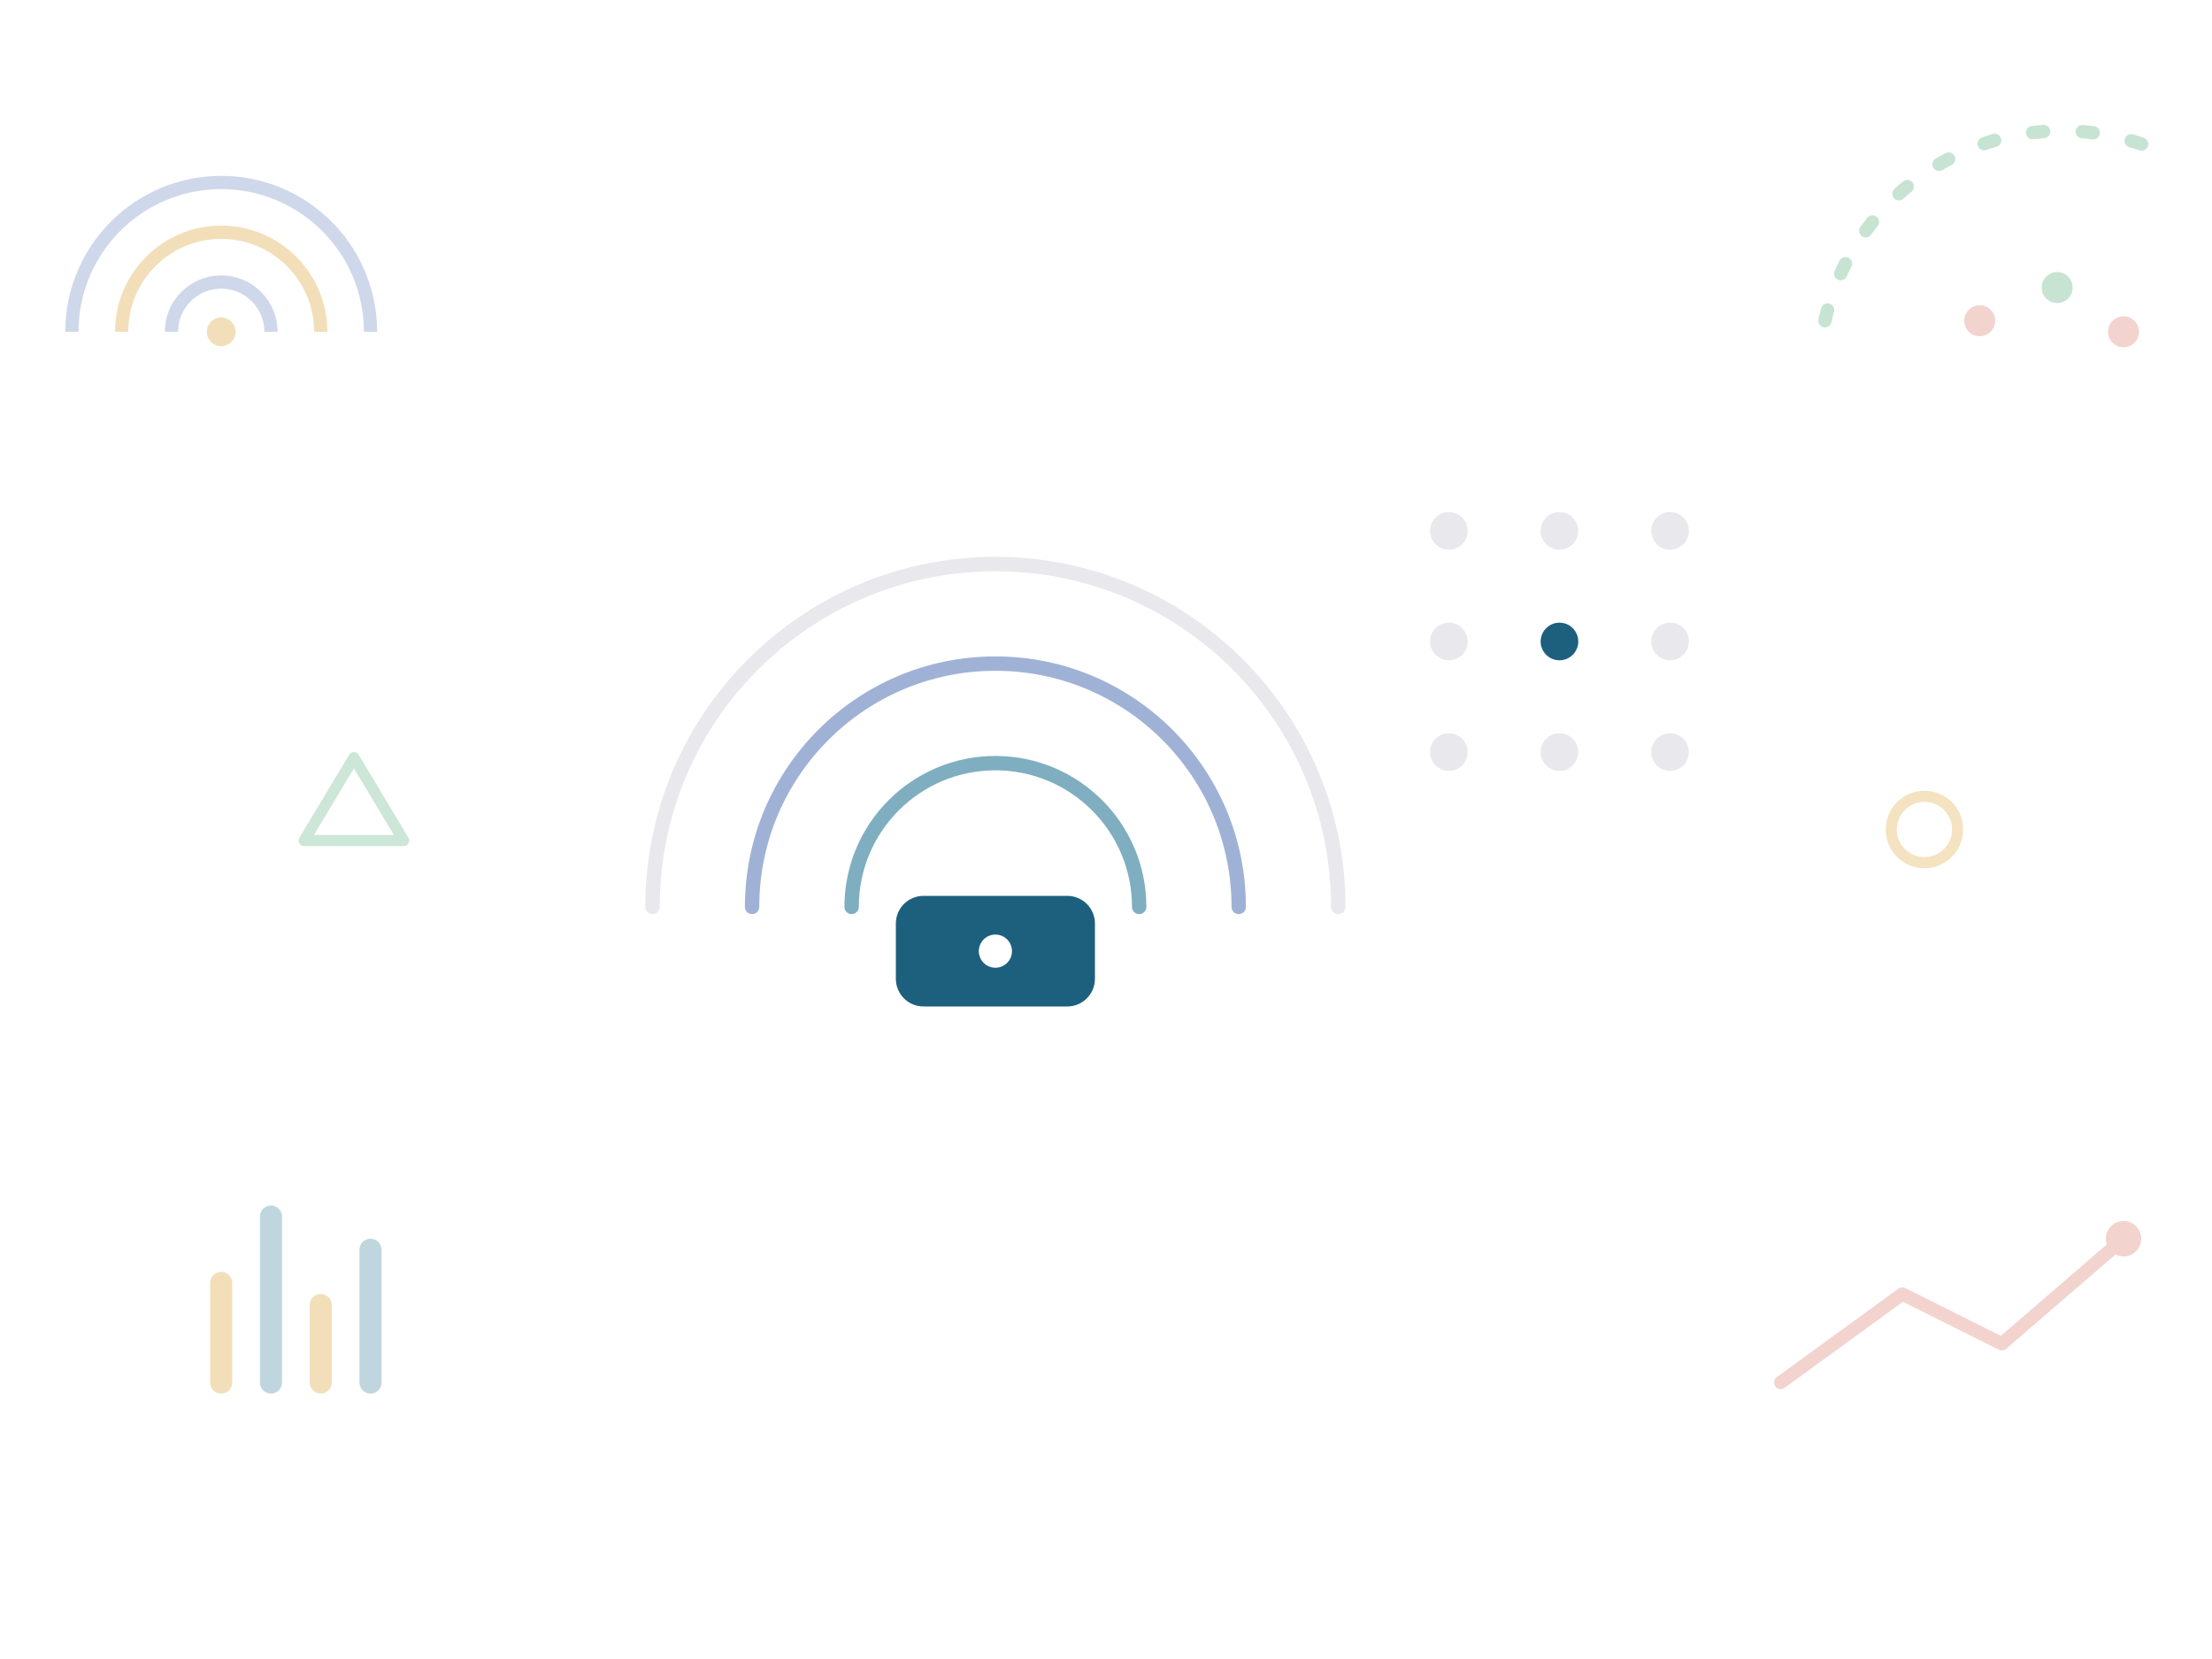
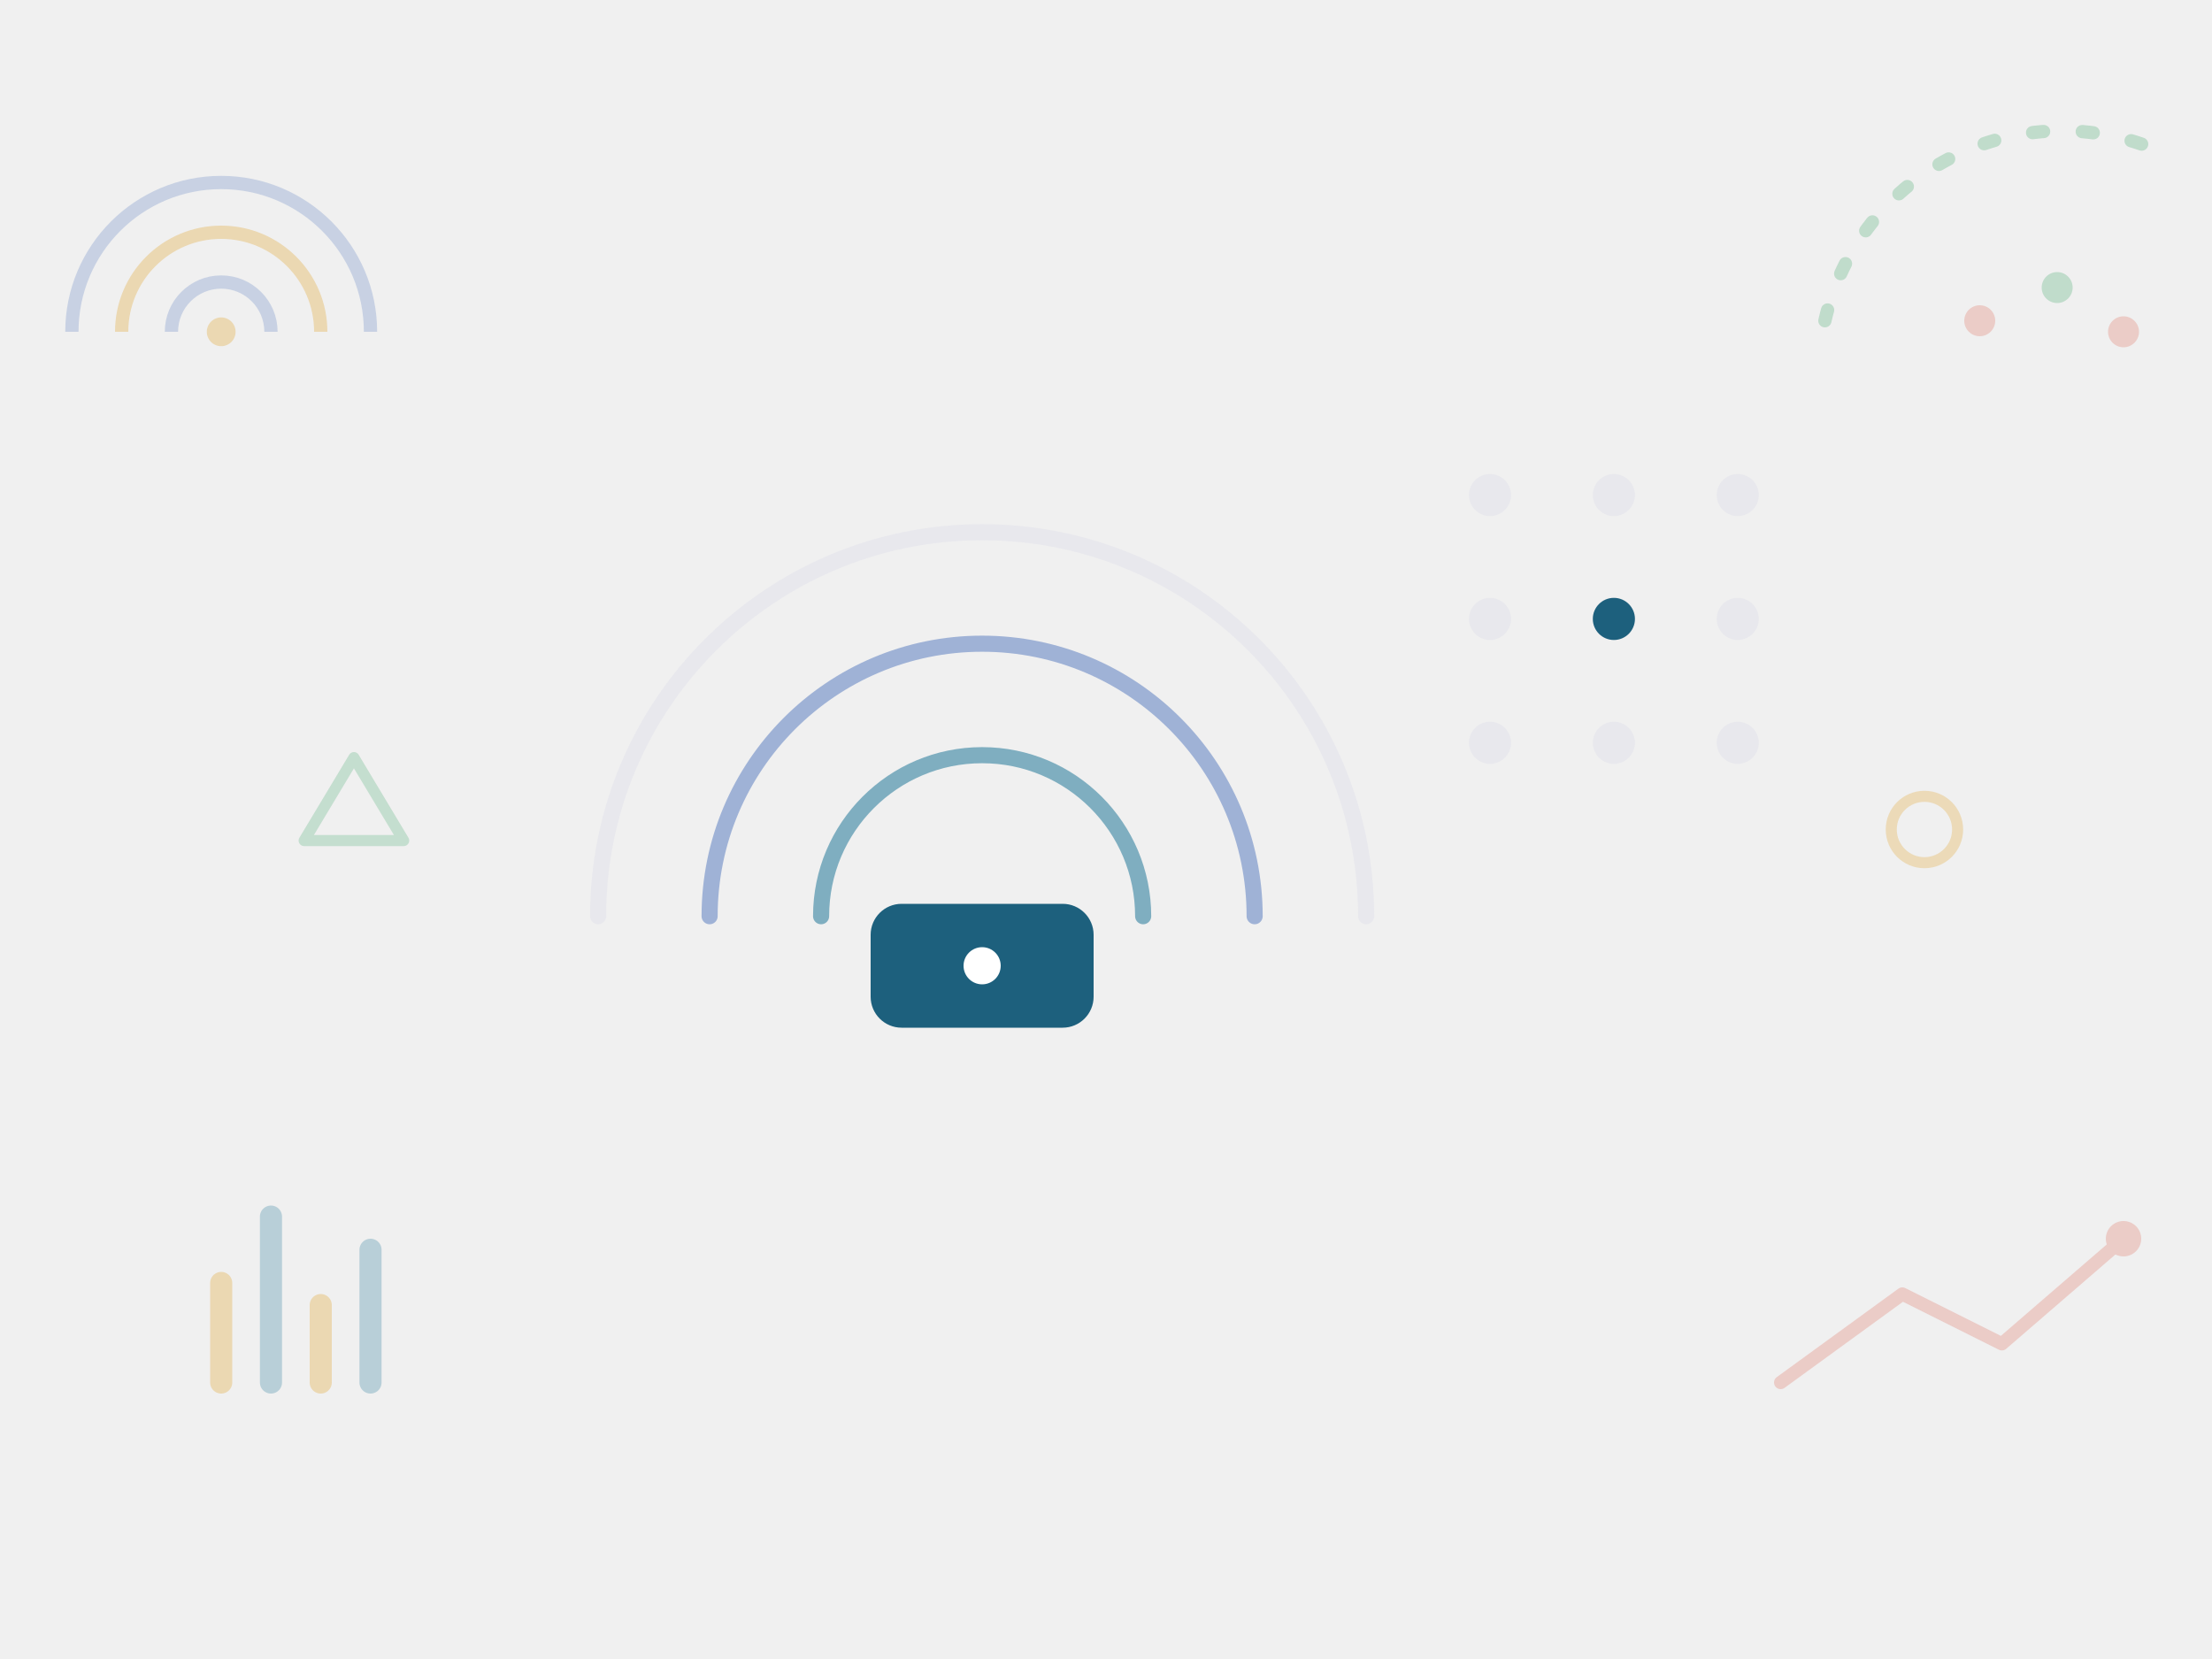
<svg xmlns="http://www.w3.org/2000/svg" width="400" height="300" viewBox="0 0 400 300">
-   <rect width="400" height="300" fill="#ffffff" />
  <g opacity="0.5">
    <g fill="none">
      <path d="M 31 60 A 9 9 0 0 1 49 60" stroke="#9fb2d6" stroke-width="2.4" />
      <path d="M 22 60 A 18 18 0 0 1 58 60" stroke="#e6bf73" stroke-width="2.4" />
      <path d="M 13 60 A 27 27 0 0 1 67 60" stroke="#9fb2d6" stroke-width="2.4" />
      <circle cx="40" cy="60" r="2.6" fill="#e6bf73" />
    </g>
  </g>
  <g opacity="0.5">
    <path d="M 330 58 A 44 44 0 0 1 392 28" fill="none" stroke="#8fc7a6" stroke-width="2.4" stroke-dasharray="2 7" stroke-linecap="round" />
    <circle cx="358" cy="58" r="2.8" fill="#e6a79e" />
    <circle cx="372" cy="52" r="2.8" fill="#8fc7a6" />
    <circle cx="384" cy="60" r="2.8" fill="#e6a79e" />
  </g>
  <g opacity="0.5">
    <g stroke-linecap="round">
      <line x1="40" y1="250" x2="40" y2="232" stroke="#e6bf73" stroke-width="4" />
      <line x1="49" y1="250" x2="49" y2="220" stroke="#7faec0" stroke-width="4" />
      <line x1="58" y1="250" x2="58" y2="236" stroke="#e6bf73" stroke-width="4" />
      <line x1="67" y1="250" x2="67" y2="226" stroke="#7faec0" stroke-width="4" />
    </g>
  </g>
  <g opacity="0.5">
    <g fill="none">
      <polyline points="322,250 344,234 362,243 384,224" stroke="#e6a79e" stroke-width="2.4" stroke-linecap="round" stroke-linejoin="round" />
      <circle cx="384" cy="224" r="3.2" fill="#e6a79e" />
    </g>
  </g>
  <g opacity="0.45">
    <path d="M 64 137 l 9 15 l -18 0 z" fill="none" stroke="#8fc7a6" stroke-width="2" stroke-linejoin="round" />
  </g>
  <g opacity="0.45">
    <circle cx="348" cy="150" r="6" fill="none" stroke="#e6bf73" stroke-width="2" />
  </g>
-   <g fill="none" stroke="#1d1d1f" stroke-width="2.4" stroke-linecap="round" stroke-linejoin="round">
+   <g transform="translate(200 150) scale(1.12) translate(-200 -150)" fill="none" stroke="#1d1d1f" stroke-width="2.2" stroke-linecap="round" stroke-linejoin="round">
    <rect x="162" y="162" width="36" height="20" rx="5" fill="#1d607d" stroke="none" />
    <circle cx="180" cy="172" r="3" fill="#ffffff" stroke="none" />
    <path d="M 154 164 A 26 26 0 0 1 206 164" stroke="#7faec0" stroke-width="2.6" />
    <path d="M 136 164 A 44 44 0 0 1 224 164" stroke="#9fb2d6" stroke-width="2.6" />
    <path d="M 118 164 A 62 62 0 0 1 242 164" stroke="#e8e8ed" stroke-width="2.6" />
    <circle cx="262" cy="96" r="3.4" fill="#e8e8ed" stroke="none" />
    <circle cx="282" cy="96" r="3.4" fill="#e8e8ed" stroke="none" />
    <circle cx="302" cy="96" r="3.4" fill="#e8e8ed" stroke="none" />
    <circle cx="262" cy="116" r="3.4" fill="#e8e8ed" stroke="none" />
    <circle cx="282" cy="116" r="3.4" fill="#e8e8ed" stroke="none" />
    <circle cx="302" cy="116" r="3.4" fill="#e8e8ed" stroke="none" />
    <circle cx="262" cy="136" r="3.4" fill="#e8e8ed" stroke="none" />
    <circle cx="282" cy="136" r="3.4" fill="#e8e8ed" stroke="none" />
    <circle cx="302" cy="136" r="3.4" fill="#e8e8ed" stroke="none" />
    <circle cx="282" cy="116" r="3.4" fill="#1d607d" stroke="none" />
  </g>
</svg>
